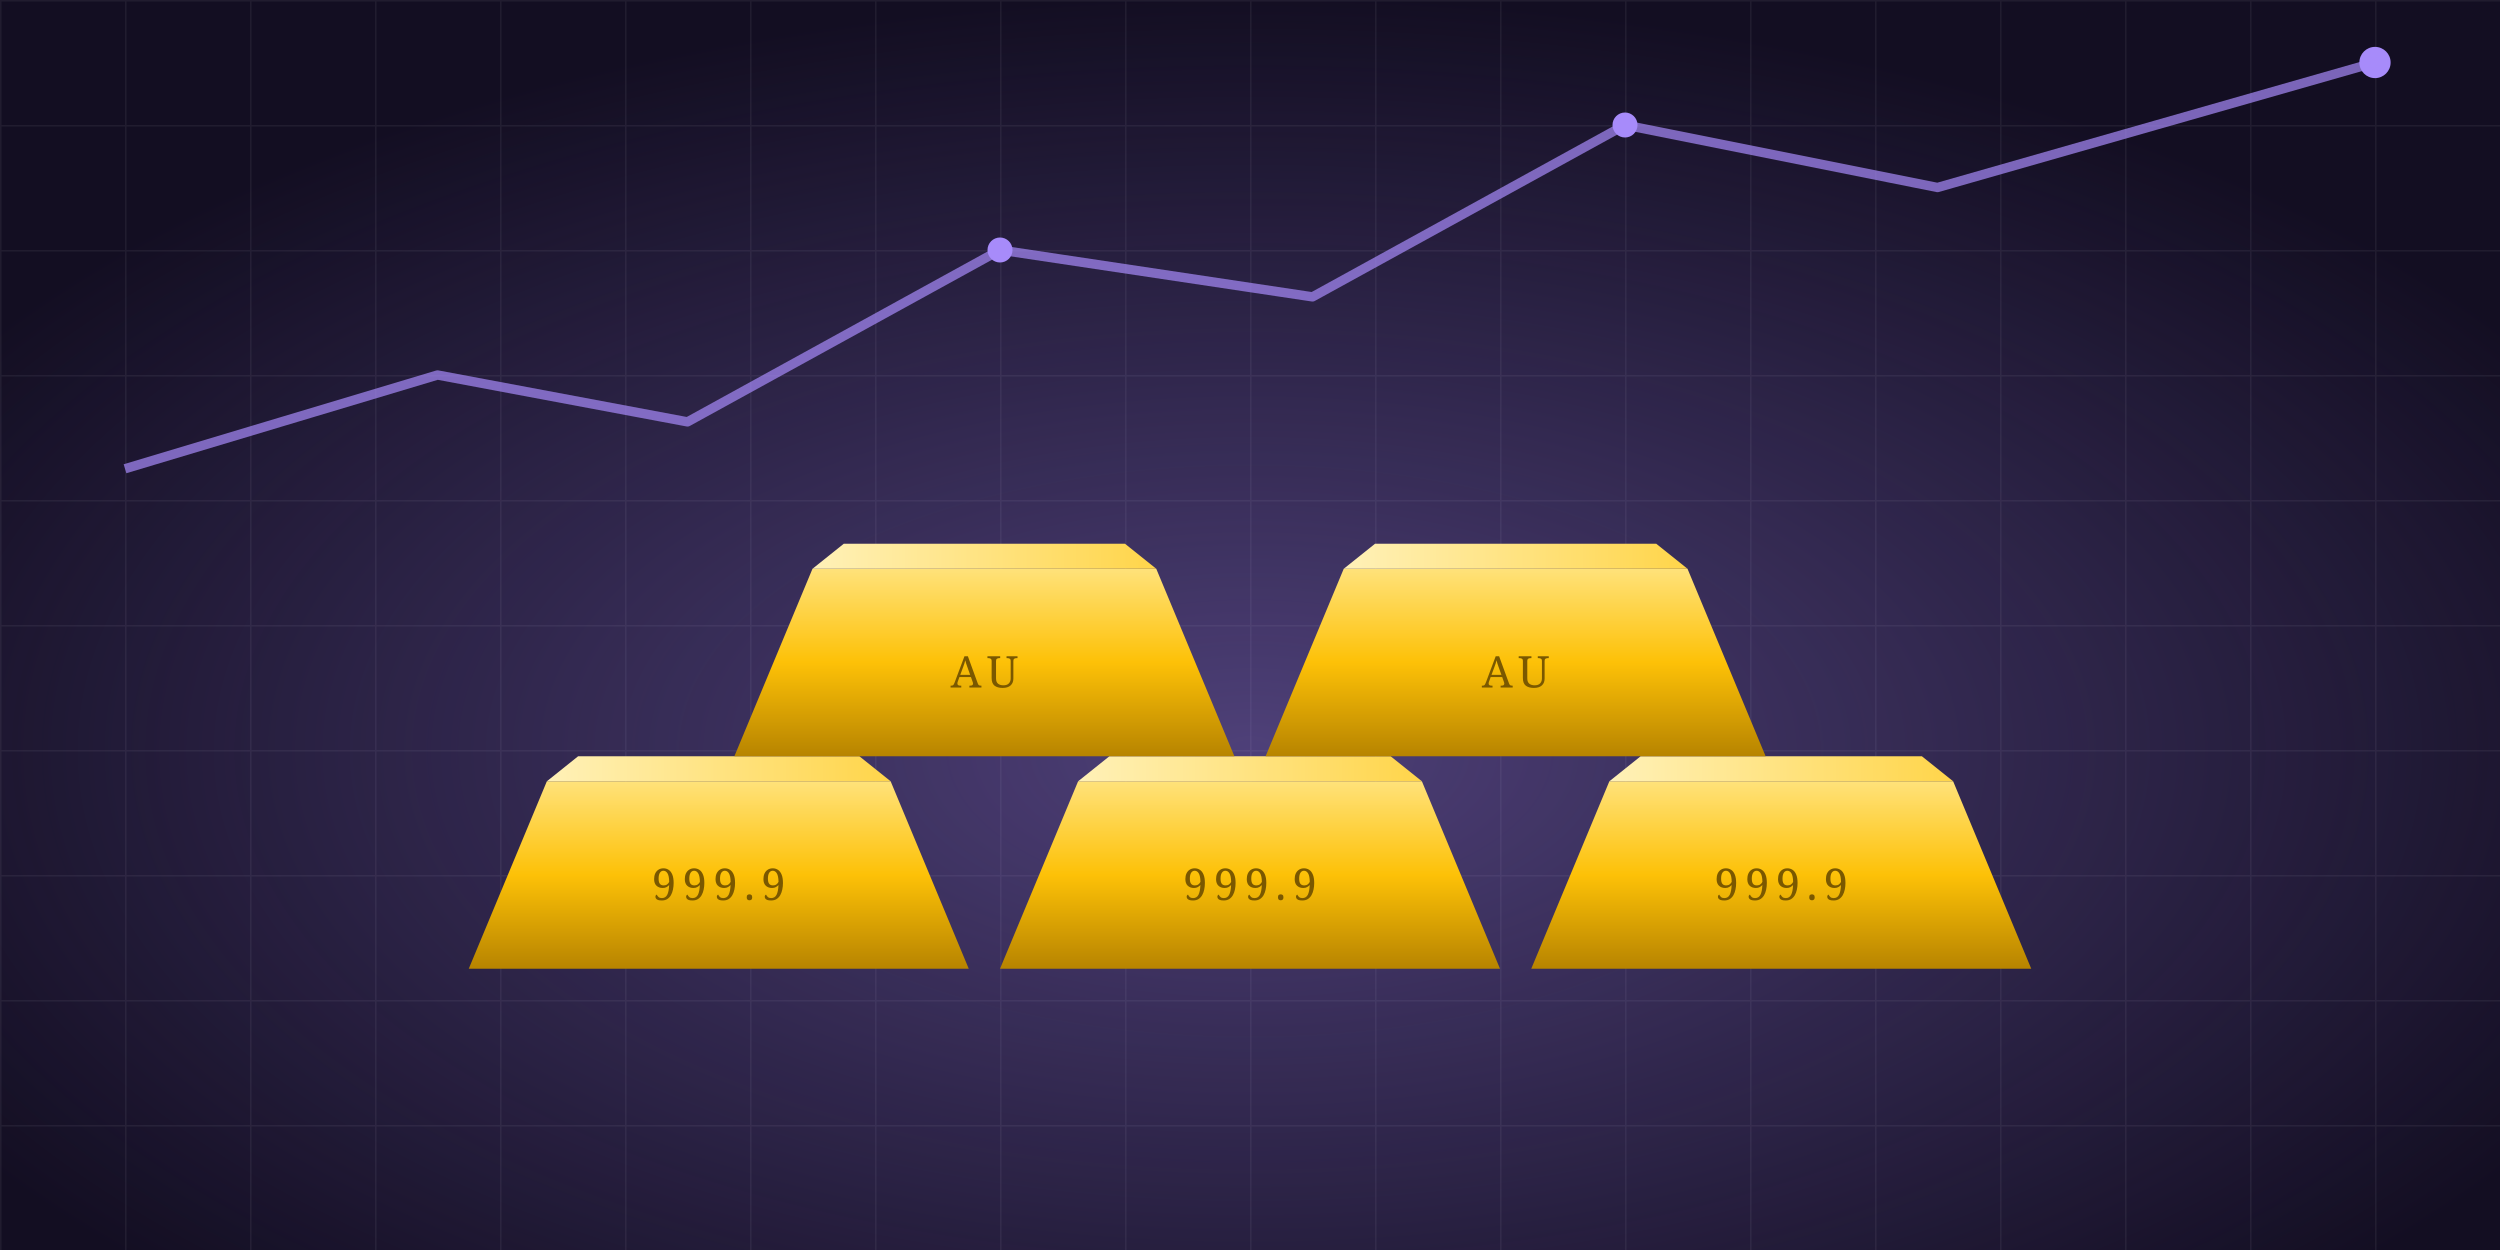
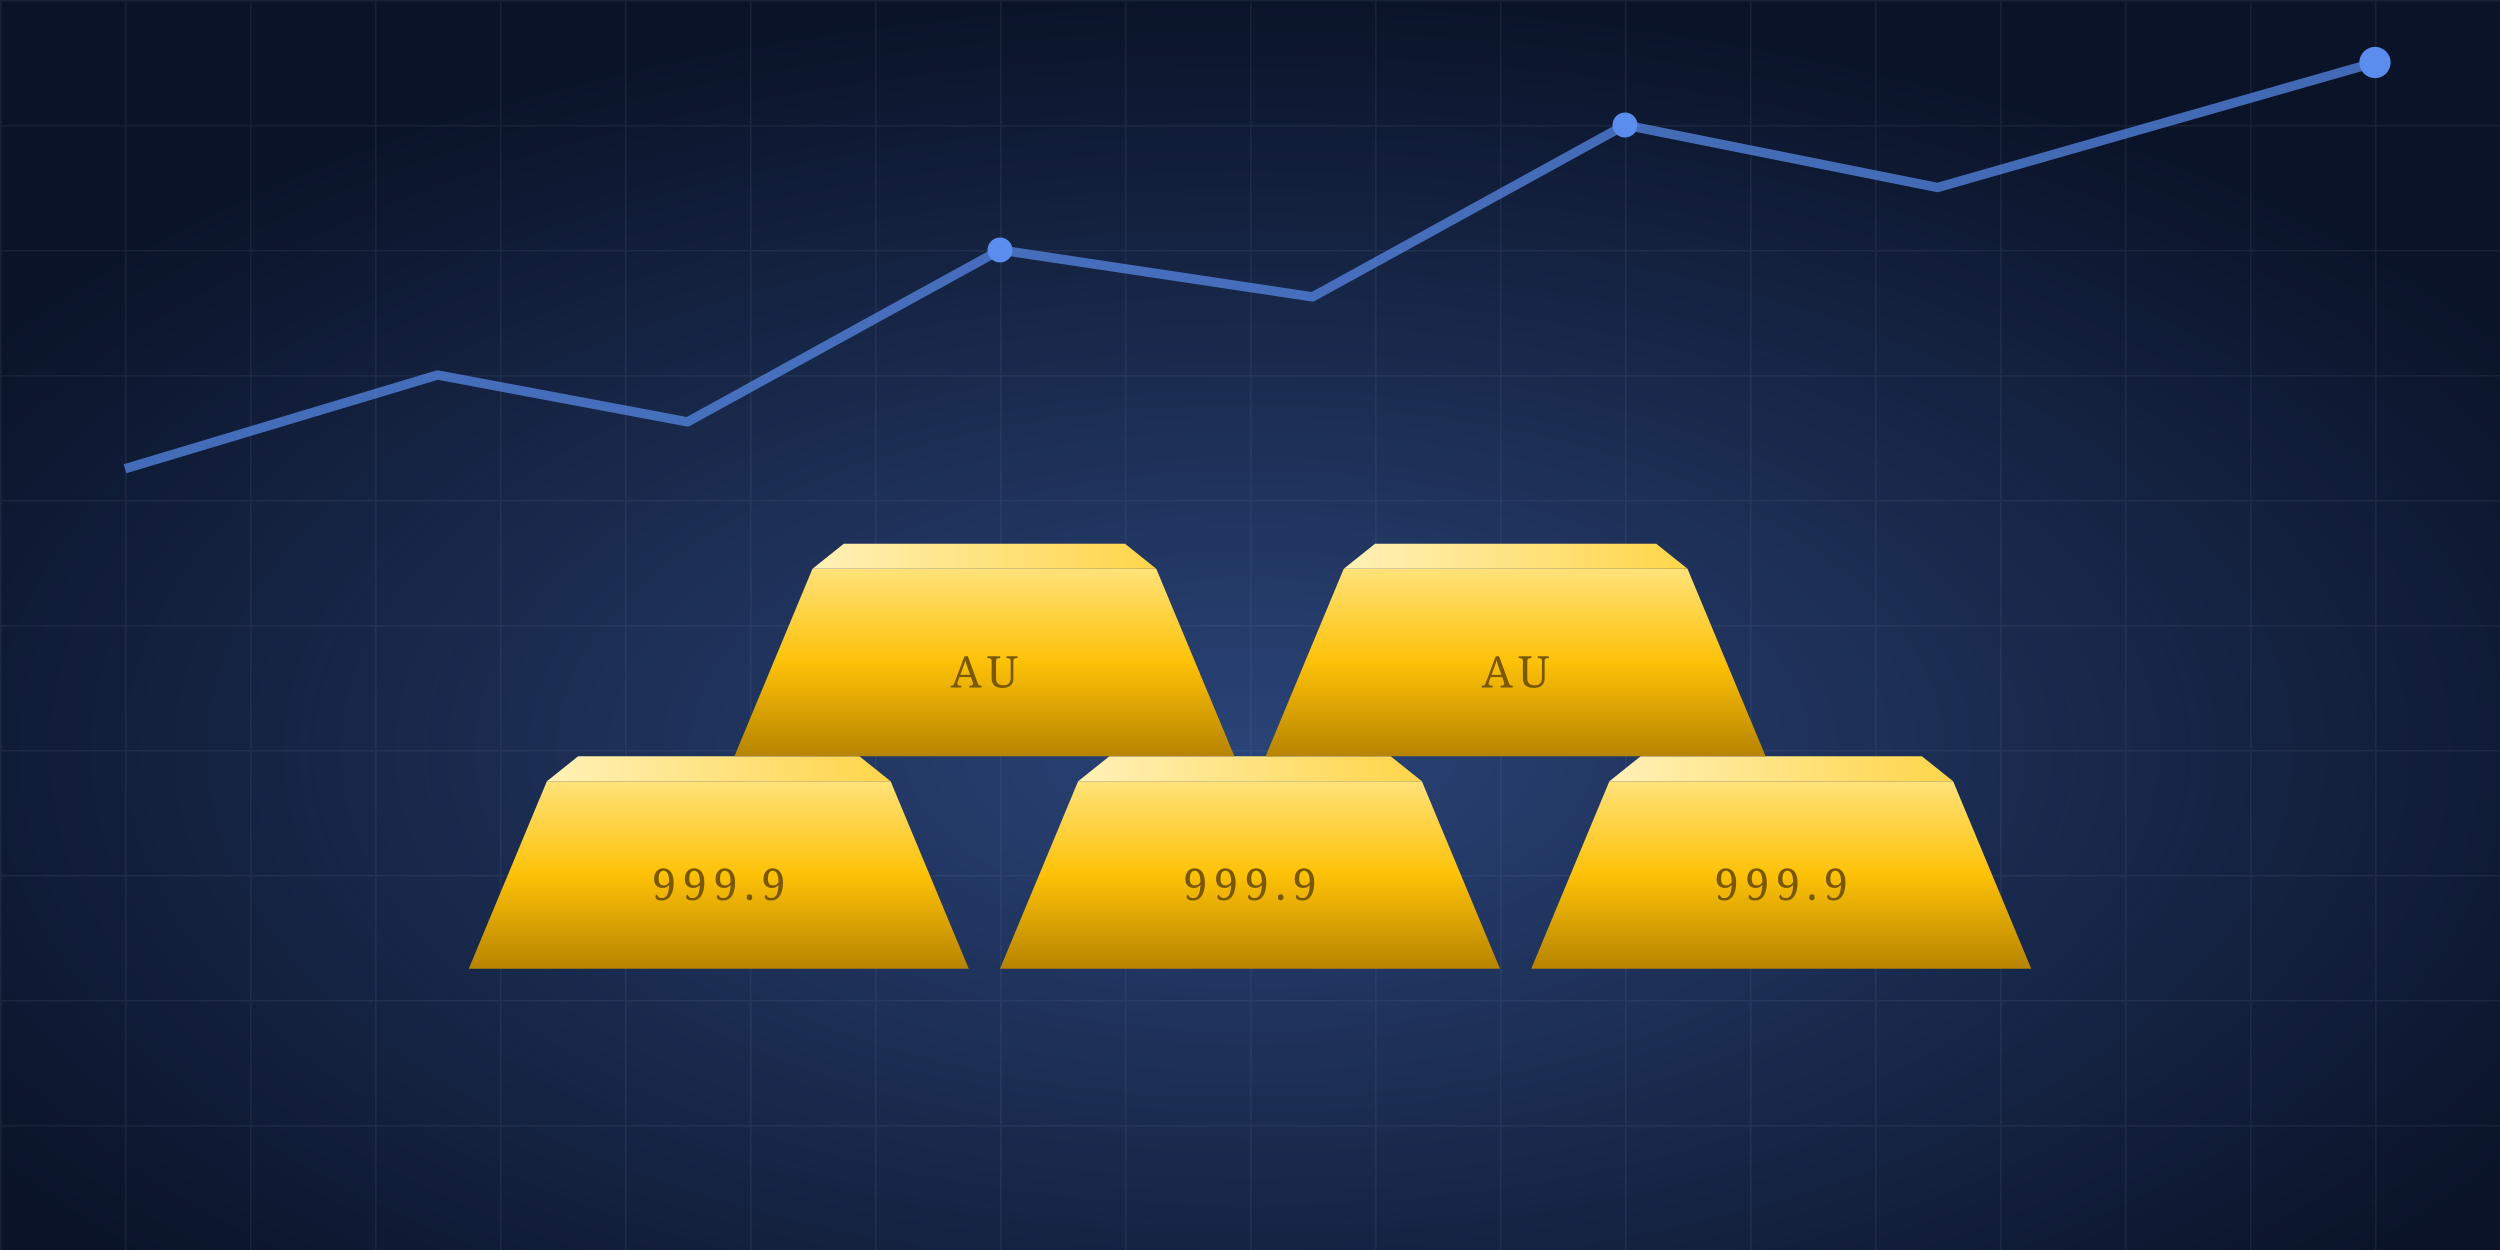
<svg xmlns="http://www.w3.org/2000/svg" viewBox="0 0 800 400" preserveAspectRatio="xMidYMid slice">
  <defs>
    <linearGradient id="bar" x1="0" y1="0" x2="0" y2="1">
      <stop offset="0" stop-color="#ffe27a" />
      <stop offset=".5" stop-color="#fdc107" />
      <stop offset="1" stop-color="#b78400" />
    </linearGradient>
    <linearGradient id="top" x1="0" y1="0" x2="1" y2="0">
      <stop offset="0" stop-color="#fff1b8" />
      <stop offset="1" stop-color="#ffd54a" />
    </linearGradient>
    <radialGradient id="glow" cx="50%" cy="60%" r="60%">
-       <stop offset="0" stop-color="#a78bfa" stop-opacity=".4" />
-       <stop offset="1" stop-color="#a78bfa" stop-opacity="0" />
+       <stop offset="0" stop-color="#5b8def" stop-opacity=".4" />
+       <stop offset="1" stop-color="#5b8def" stop-opacity="0" />
    </radialGradient>
    <pattern id="grid" width="40" height="40" patternUnits="userSpaceOnUse">
      <path d="M40 0H0V40" fill="none" stroke="#fff" stroke-opacity=".06" />
    </pattern>
  </defs>
-   <rect width="800" height="400" fill="#130e22" />
+   <rect width="800" height="400" fill="#0a1328" />
  <rect width="800" height="400" fill="url(#grid)" />
  <rect width="800" height="400" fill="url(#glow)" />
  <g transform="translate(400 250)">
    <g transform="translate(-170 0)">
      <path d="M-80 60 L-55 0 H55 L80 60 Z" fill="url(#bar)" />
      <path d="M-55 0 L-45 -8 H45 L55 0 Z" fill="url(#top)" />
    </g>
    <g transform="translate(0 0)">
      <path d="M-80 60 L-55 0 H55 L80 60 Z" fill="url(#bar)" />
      <path d="M-55 0 L-45 -8 H45 L55 0 Z" fill="url(#top)" />
    </g>
    <g transform="translate(170 0)">
      <path d="M-80 60 L-55 0 H55 L80 60 Z" fill="url(#bar)" />
      <path d="M-55 0 L-45 -8 H45 L55 0 Z" fill="url(#top)" />
    </g>
    <g transform="translate(-85 -68)">
      <path d="M-80 60 L-55 0 H55 L80 60 Z" fill="url(#bar)" />
      <path d="M-55 0 L-45 -8 H45 L55 0 Z" fill="url(#top)" />
    </g>
    <g transform="translate(85 -68)">
      <path d="M-80 60 L-55 0 H55 L80 60 Z" fill="url(#bar)" />
      <path d="M-55 0 L-45 -8 H45 L55 0 Z" fill="url(#top)" />
    </g>
    <g font-family="Georgia, serif" font-size="14" fill="#7a5800" text-anchor="middle" letter-spacing="2">
      <text x="-170" y="38">999.9</text>
      <text x="0" y="38">999.9</text>
      <text x="170" y="38">999.9</text>
      <text x="-85" y="-30">AU</text>
      <text x="85" y="-30">AU</text>
    </g>
  </g>
-   <path d="M40 150 L140 120 L220 135 L320 80 L420 95 L520 40 L620 60 L760 20" fill="none" stroke="#a78bfa" stroke-width="3" stroke-opacity=".7" stroke-linejoin="round" />
-   <g fill="#a78bfa">
+   <path d="M40 150 L140 120 L220 135 L320 80 L420 95 L520 40 L620 60 L760 20" fill="none" stroke="#5b8def" stroke-width="3" stroke-opacity=".7" stroke-linejoin="round" />
+   <g fill="#5b8def">
    <circle cx="320" cy="80" r="4" />
    <circle cx="520" cy="40" r="4" />
    <circle cx="760" cy="20" r="5" />
  </g>
</svg>
